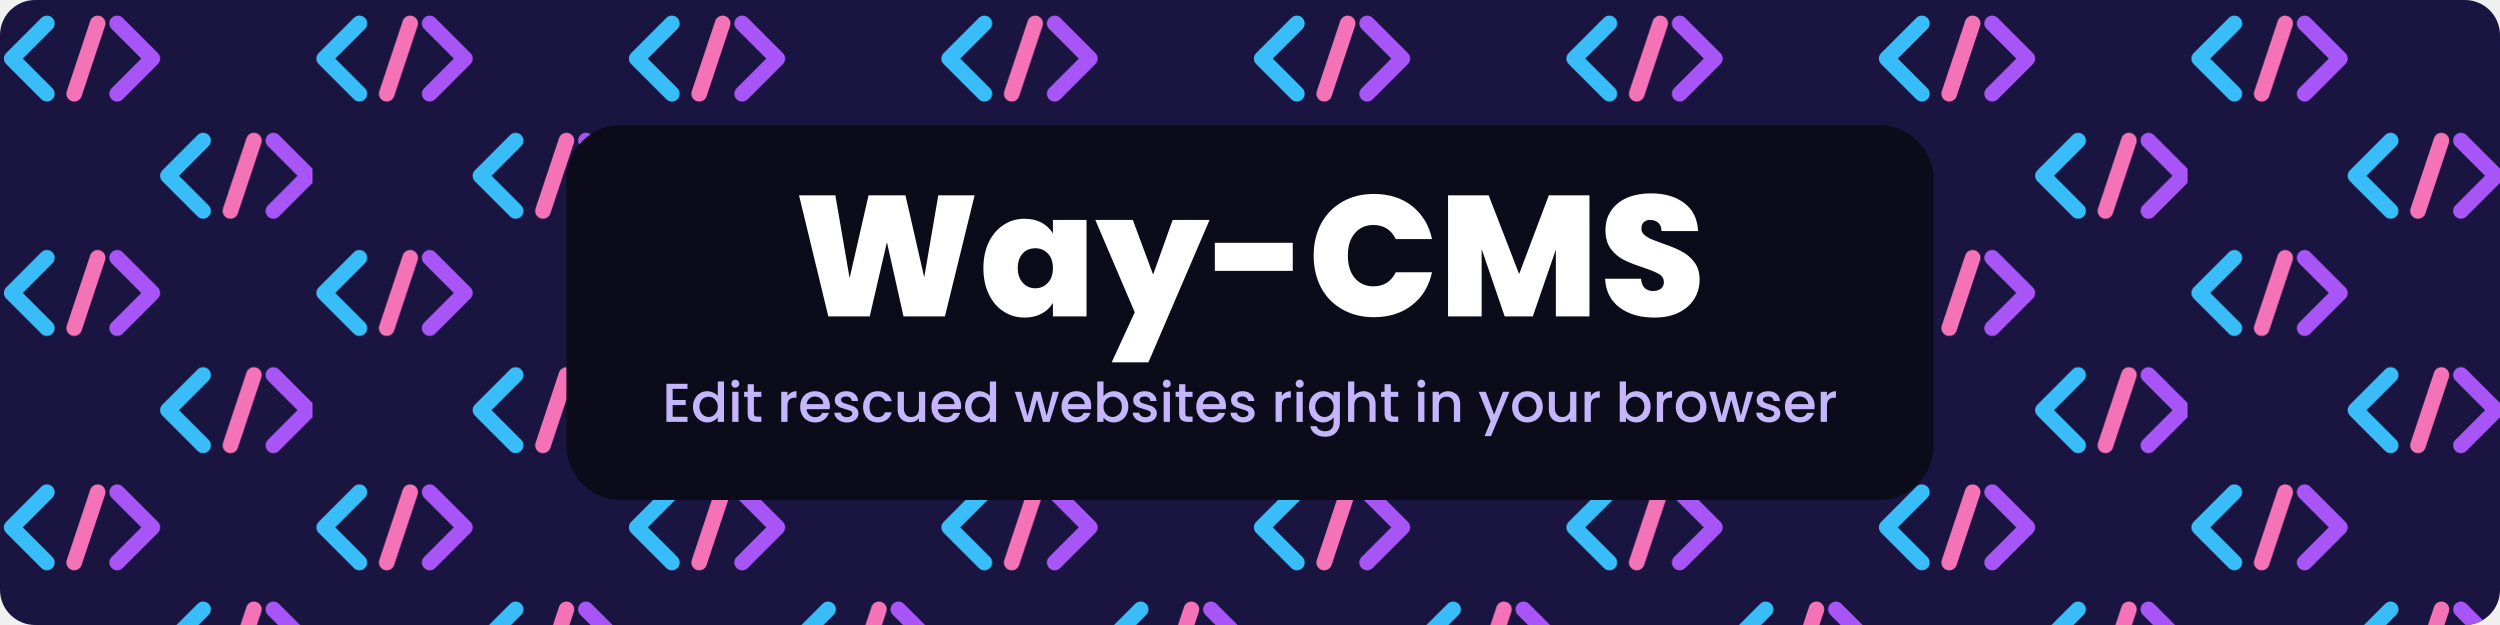
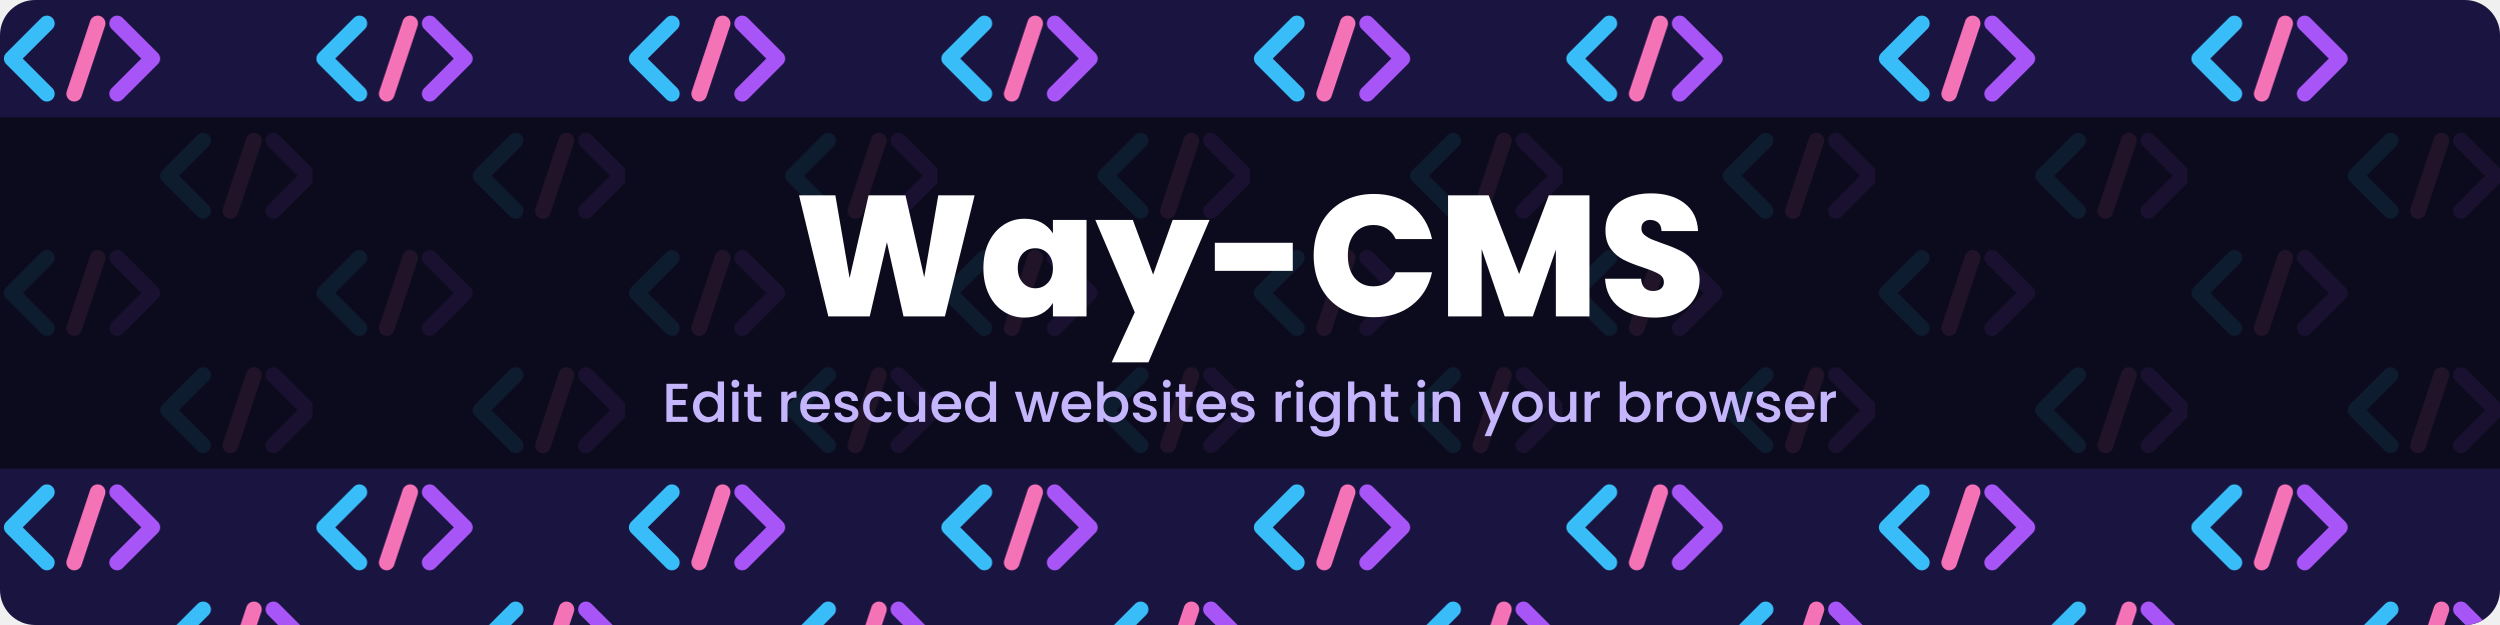
<svg xmlns="http://www.w3.org/2000/svg" viewBox="0 0 1280 320" width="1280" height="320" role="img" aria-label="Way-CMS">
  <defs>
    <clipPath id="c">
      <rect width="1280" height="320" rx="18" />
    </clipPath>
    <pattern id="p" width="160" height="120" patternUnits="userSpaceOnUse">
      <path d="M24,12 l-18,18 l18,18" fill="none" stroke="#38bdf8" stroke-width="8" stroke-linecap="round" stroke-linejoin="round" />
      <path d="M50,12 l-12,36" stroke="#f472b6" stroke-width="8" stroke-linecap="round" />
      <path d="M60,12 l18,18 l-18,18" fill="none" stroke="#a855f7" stroke-width="8" stroke-linecap="round" stroke-linejoin="round" />
      <path d="M104,72 l-18,18 l18,18" fill="none" stroke="#38bdf8" stroke-width="8" stroke-linecap="round" stroke-linejoin="round" />
      <path d="M130,72 l-12,36" stroke="#f472b6" stroke-width="8" stroke-linecap="round" />
      <path d="M140,72 l18,18 l-18,18" fill="none" stroke="#a855f7" stroke-width="8" stroke-linecap="round" stroke-linejoin="round" />
    </pattern>
  </defs>
  <g clip-path="url(#c)">
    <rect width="1280" height="320" fill="#1a1440" />
    <rect width="1280" height="320" fill="url(#p)" />
-     <rect x="290" y="64" width="700" height="192" rx="28" fill="#0b0b1a" />
+     <rect y="60" width="1280" height="180" fill="#0b0b1a" fill-opacity=".9" />
    <path fill="#fff" d="M499,100l-15.2,62l-21.2,0l-8.5,-38l-8.8,38l-21.2,0l-15,-62l18.6,0l7.3,42.4l9.7,-42.4l18.9,0l9.6,42l7.2,-42zm25.5,12q5.1,0 8.8,2q3.7,2.1 5.8,5.5l0,-6.9l17.2,0l0,49.4l-17.2,0l0,-6.9q-2.1,3.5 -5.8,5.5q-3.7,2 -8.8,2q-5.9,0 -10.6,-3.1q-4.8,-3 -7.6,-8.8q-2.8,-5.8 -2.8,-13.4q0,-7.7 2.8,-13.4q2.8,-5.7 7.6,-8.8q4.7,-3.1 10.6,-3.1zm5.6,15.1q-3.9,0 -6.4,2.6q-2.6,2.7 -2.6,7.6q0,4.7 2.6,7.5q2.5,2.8 6.4,2.8q3.8,0 6.4,-2.8q2.6,-2.7 2.6,-7.5q0,-4.8 -2.6,-7.5q-2.6,-2.7 -6.4,-2.7zm89.2,-14.5l-31.3,72.9l-18.8,0l11.8,-25.6l-20.2,-47.3l19.2,0l10.4,28l10,-28zm42.6,11.7l0,14.4l-39.9,0l0,-14.4zm41.5,-25q11.7,0 19.6,6.2q7.9,6.3 10.2,16.9l-18.6,0q-1.6,-3.5 -4.6,-5.4q-2.9,-1.8 -6.8,-1.8q-6,0 -9.6,4.3q-3.5,4.2 -3.5,11.3q0,7.3 3.5,11.5q3.6,4.3 9.6,4.3q3.9,0 6.8,-1.8q3,-1.9 4.6,-5.4l18.6,0q-2.3,10.6 -10.2,16.8q-7.9,6.2 -19.6,6.2q-9.1,0 -16.1,-4q-7.1,-4 -10.9,-11.1q-3.8,-7.2 -3.8,-16.5q0,-9.1 3.8,-16.3q3.8,-7.1 10.9,-11.2q7,-4 16.1,-4zm110.4,0.7l0,62l-17.2,0l0,-34.2l-11.8,34.2l-14.4,0l-11.8,-34.5l0,34.5l-17.2,0l0,-62l20.8,0l15.6,40.3l15.2,-40.3zm8,42.7l18.4,0q0.3,3.3 1.9,4.8q1.7,1.5 4.3,1.5q2.4,0 4,-1.2q1.5,-1.2 1.5,-3.3q0,-2.7 -2.5,-4.2q-2.6,-1.5 -8.3,-3.4q-6.1,-2 -9.8,-3.9q-3.8,-1.9 -6.5,-5.5q-2.8,-3.7 -2.8,-9.6q0,-6 3,-10.2q3,-4.3 8.2,-6.5q5.3,-2.2 12,-2.2q10.8,0 17.3,5.1q6.5,5 6.9,14.2l-18.7,0q-0.1,-2.9 -1.7,-4.3q-1.7,-1.4 -4.2,-1.4q-2,0 -3.2,1.2q-1.2,1.1 -1.2,3.2q0,1.8 1.3,3.1q1.4,1.2 3.4,2.2q2.1,0.9 6,2.3q5.9,2 9.7,4q3.9,2 6.6,5.5q2.8,3.6 2.8,9.1q0,5.5 -2.8,9.9q-2.7,4.4 -8,7q-5.2,2.5 -12.3,2.5q-10.9,0 -17.8,-5.1q-7,-5.2 -7.5,-14.8z" />
    <path fill="#c4b5fd" d="M344.4,199.1l0,5.7l6.7,0l0,2.6l-6.7,0l0,6l7.6,0l0,2.6l-10.8,0l0,-19.5l10.8,0l0,2.6zm17.7,1.2q1.6,0 3,0.7q1.5,0.6 2.4,1.7l0,-7.4l3.2,0l0,20.7l-3.2,0l0,-2.3q-0.8,1.1 -2.2,1.8q-1.4,0.8 -3.2,0.8q-2,0 -3.7,-1.1q-1.6,-1 -2.6,-2.8q-1,-1.9 -1,-4.2q0,-2.3 1,-4.1q1,-1.8 2.6,-2.8q1.7,-1 3.7,-1zm0.7,2.8q-1.2,0 -2.3,0.6q-1.1,0.6 -1.7,1.8q-0.7,1.1 -0.7,2.7q0,1.6 0.7,2.8q0.6,1.2 1.7,1.8q1.1,0.7 2.3,0.7q1.2,0 2.3,-0.6q1,-0.7 1.7,-1.8q0.7,-1.2 0.7,-2.8q0,-1.6 -0.7,-2.8q-0.7,-1.2 -1.7,-1.8q-1.1,-0.6 -2.3,-0.6zm11.7,-6.6q0,-0.9 0.5,-1.5q0.6,-0.6 1.5,-0.6q0.8,0 1.4,0.6q0.6,0.6 0.6,1.5q0,0.9 -0.6,1.4q-0.6,0.6 -1.4,0.6q-0.9,0 -1.5,-0.6q-0.5,-0.5 -0.5,-1.4zm3.6,4.1l0,15.4l-3.2,0l0,-15.4zm7.9,2.6l0,8.5q0,0.9 0.4,1.3q0.4,0.3 1.4,0.3l2,0l0,2.7l-2.6,0q-2.1,0 -3.3,-1q-1.1,-1 -1.1,-3.3l0,-8.5l-1.8,0l0,-2.6l1.8,0l0,-3.9l3.2,0l0,3.9l3.8,0l0,2.6zm21.8,-2.9l0,3.3l-0.8,0q-1.9,0 -2.9,1q-0.9,0.9 -0.9,3.3l0,8.1l-3.2,0l0,-15.4l3.2,0l0,2.2q0.7,-1.2 1.8,-1.8q1.2,-0.7 2.8,-0.7zm16.9,9.2l-11.7,0q0.1,1.8 1.3,2.9q1.3,1.2 3.1,1.2q2.5,0 3.6,-2.2l3.4,0q-0.7,2.1 -2.5,3.5q-1.8,1.4 -4.5,1.4q-2.3,0 -4,-1q-1.8,-1 -2.7,-2.8q-1,-1.8 -1,-4.2q0,-2.4 0.9,-4.2q1,-1.8 2.7,-2.8q1.8,-1 4.1,-1q2.1,0 3.8,1q1.8,0.9 2.7,2.6q1,1.8 1,4q0,0.9 -0.2,1.6zm-3.2,-2.6q0,-1.8 -1.2,-2.8q-1.3,-1.1 -3.1,-1.1q-1.6,0 -2.8,1.1q-1.2,1 -1.4,2.8zm5.7,4.4l3.3,0q0,0.9 0.9,1.6q0.9,0.7 2.1,0.7q1.4,0 2.1,-0.6q0.8,-0.5 0.8,-1.3q0,-0.9 -0.9,-1.3q-0.8,-0.4 -2.6,-0.9q-1.7,-0.5 -2.8,-0.9q-1.1,-0.5 -1.9,-1.4q-0.8,-0.9 -0.8,-2.4q0,-1.3 0.7,-2.3q0.8,-1 2.1,-1.6q1.4,-0.6 3.1,-0.6q2.7,0 4.3,1.4q1.6,1.3 1.7,3.6l-3.2,0q-0.1,-1.1 -0.8,-1.7q-0.8,-0.6 -2.1,-0.6q-1.2,0 -1.9,0.5q-0.7,0.5 -0.7,1.2q0,0.7 0.5,1.1q0.4,0.4 1.1,0.6q0.6,0.3 1.9,0.6q1.7,0.5 2.7,0.9q1.1,0.5 1.9,1.4q0.8,0.9 0.8,2.4q0,1.3 -0.7,2.3q-0.8,1.1 -2.1,1.7q-1.3,0.6 -3.1,0.6q-1.8,0 -3.3,-0.7q-1.4,-0.7 -2.2,-1.8q-0.9,-1.1 -0.9,-2.5zm22.2,-11q2.8,0 4.7,1.4q1.8,1.3 2.5,3.7l-3.5,0q-0.4,-1.1 -1.3,-1.7q-1,-0.7 -2.4,-0.7q-1.9,0 -3.1,1.4q-1.1,1.4 -1.1,3.9q0,2.5 1.1,3.9q1.2,1.4 3.1,1.4q2.8,0 3.7,-2.5l3.5,0q-0.7,2.4 -2.6,3.8q-1.8,1.4 -4.6,1.4q-2.2,0 -3.9,-1q-1.7,-1 -2.6,-2.8q-1,-1.8 -1,-4.2q0,-2.4 1,-4.2q0.9,-1.8 2.6,-2.8q1.7,-1 3.9,-1zm24.3,0.3l0,15.4l-3.2,0l0,-1.8q-0.7,0.9 -1.9,1.5q-1.3,0.5 -2.6,0.5q-1.9,0 -3.3,-0.7q-1.4,-0.8 -2.3,-2.3q-0.8,-1.5 -0.8,-3.6l0,-9l3.2,0l0,8.6q0,2 1,3.1q1,1.2 2.8,1.2q1.8,0 2.9,-1.2q1,-1.1 1,-3.1l0,-8.6zm18.2,8.9l-11.7,0q0.1,1.8 1.3,2.9q1.3,1.2 3.1,1.2q2.5,0 3.6,-2.2l3.4,0q-0.7,2.1 -2.5,3.5q-1.8,1.4 -4.5,1.4q-2.3,0 -4,-1q-1.8,-1 -2.7,-2.8q-1,-1.8 -1,-4.2q0,-2.4 0.9,-4.2q1,-1.8 2.7,-2.8q1.8,-1 4.1,-1q2.1,0 3.8,1q1.8,0.9 2.7,2.6q1,1.8 1,4q0,0.9 -0.2,1.6zm-3.2,-2.6q0,-1.8 -1.2,-2.8q-1.3,-1.1 -3.1,-1.1q-1.6,0 -2.8,1.1q-1.2,1 -1.4,2.8zm12.7,-6.6q1.6,0 3,0.7q1.5,0.6 2.4,1.7l0,-7.4l3.2,0l0,20.7l-3.2,0l0,-2.3q-0.8,1.1 -2.2,1.8q-1.4,0.8 -3.2,0.8q-2,0 -3.7,-1.1q-1.6,-1 -2.6,-2.8q-1,-1.9 -1,-4.2q0,-2.3 1,-4.1q1,-1.8 2.6,-2.8q1.7,-1 3.7,-1zm0.7,2.8q-1.2,0 -2.3,0.6q-1.1,0.6 -1.7,1.8q-0.7,1.1 -0.7,2.7q0,1.6 0.7,2.8q0.6,1.2 1.7,1.8q1.1,0.7 2.3,0.7q1.2,0 2.3,-0.6q1,-0.7 1.7,-1.8q0.7,-1.2 0.7,-2.8q0,-1.6 -0.7,-2.8q-0.7,-1.2 -1.7,-1.8q-1.1,-0.6 -2.3,-0.6zm40.1,-2.5l-4.8,15.4l-3.4,0l-3.1,-11.4l-3.1,11.4l-3.3,0l-4.9,-15.4l3.3,0l3.2,12.4l3.3,-12.4l3.3,0l3.2,12.3l3.1,-12.3zm16.4,8.9l-11.8,0q0.1,1.8 1.4,2.9q1.2,1.2 3,1.2q2.6,0 3.6,-2.2l3.5,0q-0.7,2.1 -2.6,3.5q-1.8,1.4 -4.5,1.4q-2.2,0 -4,-1q-1.7,-1 -2.7,-2.8q-1,-1.8 -1,-4.2q0,-2.4 1,-4.2q0.9,-1.8 2.7,-2.8q1.7,-1 4,-1q2.2,0 3.9,1q1.7,0.9 2.7,2.6q0.9,1.8 0.9,4q0,0.9 -0.1,1.6zm-3.2,-2.6q-0.1,-1.8 -1.3,-2.8q-1.2,-1.1 -3,-1.1q-1.7,0 -2.9,1.1q-1.1,1 -1.4,2.8zm15,-6.6q2,0 3.7,1q1.7,1 2.6,2.8q1,1.8 1,4.1q0,2.3 -1,4.2q-0.9,1.8 -2.6,2.8q-1.7,1.1 -3.7,1.1q-1.8,0 -3.2,-0.7q-1.4,-0.7 -2.2,-1.8l0,2.2l-3.2,0l0,-20.7l3.2,0l0,7.6q0.8,-1.2 2.3,-1.9q1.4,-0.7 3.1,-0.7zm-0.7,2.8q-1.2,0 -2.3,0.6q-1.1,0.6 -1.7,1.8q-0.7,1.2 -0.7,2.8q0,1.6 0.7,2.8q0.6,1.1 1.7,1.8q1.1,0.6 2.3,0.6q1.2,0 2.3,-0.7q1.1,-0.6 1.8,-1.8q0.6,-1.2 0.6,-2.8q0,-1.6 -0.6,-2.7q-0.7,-1.2 -1.8,-1.8q-1.1,-0.6 -2.3,-0.6zm10.3,8.2l3.3,0q0.1,0.9 0.9,1.6q0.9,0.7 2.2,0.7q1.3,0 2.1,-0.6q0.7,-0.5 0.7,-1.3q0,-0.9 -0.8,-1.3q-0.9,-0.4 -2.6,-0.9q-1.8,-0.5 -2.9,-0.9q-1.1,-0.5 -1.9,-1.4q-0.8,-0.9 -0.8,-2.4q0,-1.3 0.8,-2.3q0.7,-1 2,-1.6q1.4,-0.6 3.2,-0.6q2.6,0 4.2,1.4q1.6,1.3 1.7,3.6l-3.2,0q0,-1.1 -0.8,-1.7q-0.8,-0.6 -2,-0.6q-1.3,0 -2,0.5q-0.6,0.5 -0.6,1.2q0,0.7 0.4,1.1q0.5,0.4 1.1,0.6q0.6,0.3 1.9,0.6q1.7,0.5 2.8,0.9q1,0.5 1.8,1.4q0.8,0.9 0.8,2.4q0,1.3 -0.7,2.3q-0.7,1.1 -2.1,1.7q-1.3,0.6 -3.1,0.6q-1.8,0 -3.2,-0.7q-1.5,-0.7 -2.3,-1.8q-0.9,-1.1 -0.9,-2.5zm15.4,-14.8q0,-0.9 0.5,-1.5q0.6,-0.6 1.5,-0.6q0.8,0 1.4,0.6q0.6,0.6 0.6,1.5q0,0.9 -0.6,1.4q-0.6,0.6 -1.4,0.6q-0.9,0 -1.5,-0.6q-0.5,-0.5 -0.5,-1.4zm3.6,4.1l0,15.4l-3.2,0l0,-15.4zm7.9,2.6l0,8.5q0,0.9 0.4,1.3q0.4,0.3 1.4,0.3l1.9,0l0,2.7l-2.5,0q-2.1,0 -3.3,-1q-1.1,-1 -1.1,-3.3l0,-8.5l-1.8,0l0,-2.6l1.8,0l0,-3.9l3.2,0l0,3.9l3.7,0l0,2.6zm20.7,6.3l-11.8,0q0.2,1.8 1.4,2.9q1.2,1.2 3,1.2q2.6,0 3.7,-2.2l3.4,0q-0.7,2.1 -2.5,3.5q-1.9,1.4 -4.6,1.4q-2.2,0 -3.9,-1q-1.8,-1 -2.8,-2.8q-1,-1.8 -1,-4.2q0,-2.4 1,-4.2q1,-1.8 2.7,-2.8q1.8,-1 4,-1q2.2,0 3.9,1q1.7,0.9 2.7,2.6q0.9,1.8 0.9,4q0,0.9 -0.1,1.6zm-3.2,-2.6q0,-1.8 -1.3,-2.8q-1.2,-1.1 -3,-1.1q-1.7,0 -2.8,1.1q-1.2,1 -1.4,2.8zm5.6,4.4l3.3,0q0.1,0.9 1,1.6q0.8,0.7 2.1,0.7q1.3,0 2.1,-0.6q0.7,-0.5 0.7,-1.3q0,-0.9 -0.8,-1.3q-0.8,-0.4 -2.6,-0.9q-1.7,-0.5 -2.8,-0.9q-1.1,-0.5 -1.9,-1.4q-0.8,-0.9 -0.8,-2.4q0,-1.3 0.7,-2.3q0.7,-1 2.1,-1.6q1.3,-0.6 3.1,-0.6q2.6,0 4.2,1.4q1.7,1.3 1.8,3.6l-3.2,0q-0.1,-1.1 -0.9,-1.7q-0.7,-0.6 -2,-0.6q-1.3,0 -1.9,0.5q-0.7,0.5 -0.7,1.2q0,0.7 0.4,1.1q0.5,0.4 1.1,0.6q0.7,0.3 1.9,0.6q1.7,0.5 2.8,0.9q1.1,0.5 1.9,1.4q0.7,0.9 0.8,2.4q0,1.3 -0.8,2.3q-0.7,1.1 -2,1.7q-1.4,0.6 -3.1,0.6q-1.9,0 -3.3,-0.7q-1.4,-0.7 -2.3,-1.8q-0.8,-1.1 -0.9,-2.5zm30.9,-11l0,3.3l-0.8,0q-1.9,0 -2.9,1q-0.9,0.9 -0.9,3.3l0,8.1l-3.2,0l0,-15.4l3.2,0l0,2.2q0.7,-1.2 1.8,-1.8q1.2,-0.7 2.8,-0.7zm2.5,-3.8q0,-0.9 0.6,-1.5q0.6,-0.6 1.5,-0.6q0.8,0 1.4,0.6q0.6,0.6 0.6,1.5q0,0.9 -0.6,1.4q-0.6,0.6 -1.4,0.6q-0.9,0 -1.5,-0.6q-0.6,-0.5 -0.6,-1.4zm3.6,4.1l0,15.4l-3.2,0l0,-15.4zm15.8,2.2l0,-2.2l3.2,0l0,15.7q0,2.1 -0.9,3.7q-0.9,1.7 -2.6,2.7q-1.7,0.9 -4,0.9q-3.1,0 -5.2,-1.5q-2.1,-1.4 -2.4,-3.9l3.2,0q0.4,1.2 1.5,1.9q1.2,0.7 2.9,0.7q1.9,0 3.1,-1.1q1.2,-1.2 1.2,-3.4l0,-2.6q-0.8,1.1 -2.2,1.8q-1.4,0.8 -3.1,0.8q-2.1,0 -3.7,-1.1q-1.7,-1 -2.7,-2.8q-0.9,-1.9 -0.9,-4.2q0,-2.3 0.9,-4.1q1,-1.8 2.7,-2.8q1.6,-1 3.7,-1q1.7,0 3.1,0.7q1.4,0.7 2.2,1.8zm-4.7,0.3q-1.2,0 -2.3,0.6q-1,0.6 -1.7,1.8q-0.7,1.1 -0.7,2.7q0,1.6 0.7,2.8q0.7,1.2 1.7,1.8q1.1,0.7 2.3,0.7q1.3,0 2.3,-0.6q1.1,-0.7 1.7,-1.8q0.7,-1.2 0.7,-2.8q0,-1.6 -0.7,-2.8q-0.6,-1.2 -1.7,-1.8q-1,-0.6 -2.3,-0.6zm26.2,3.8l0,9.1l-3.1,0l0,-8.6q0,-2.1 -1.1,-3.2q-1,-1.1 -2.8,-1.1q-1.8,0 -2.8,1.1q-1.1,1.1 -1.1,3.2l0,8.6l-3.2,0l0,-20.7l3.2,0l0,7.1q0.8,-1 2.1,-1.5q1.2,-0.6 2.7,-0.6q1.8,0 3.1,0.8q1.4,0.7 2.2,2.2q0.8,1.5 0.8,3.6zm7.8,-3.7l0,8.5q0,0.9 0.4,1.3q0.4,0.3 1.4,0.3l2,0l0,2.7l-2.6,0q-2.1,0 -3.3,-1q-1.1,-1 -1.1,-3.3l0,-8.5l-1.8,0l0,-2.6l1.8,0l0,-3.9l3.2,0l0,3.9l3.8,0l0,2.6zm13.6,-6.7q0,-0.9 0.6,-1.5q0.5,-0.6 1.4,-0.6q0.9,0 1.4,0.6q0.6,0.6 0.6,1.5q0,0.9 -0.6,1.4q-0.5,0.6 -1.4,0.6q-0.9,0 -1.4,-0.6q-0.6,-0.5 -0.6,-1.4zm3.6,4.1l0,15.4l-3.2,0l0,-15.4zm18.3,6.3l0,9.1l-3.2,0l0,-8.6q0,-2.1 -1,-3.2q-1,-1.1 -2.8,-1.1q-1.8,0 -2.9,1.1q-1,1.1 -1,3.2l0,8.6l-3.2,0l0,-15.4l3.2,0l0,1.7q0.8,-0.9 2,-1.4q1.2,-0.6 2.6,-0.6q1.8,0 3.2,0.8q1.5,0.7 2.3,2.2q0.8,1.5 0.8,3.6zm25.2,-6.3l-9.4,22.7l-3.3,0l3.1,-7.6l-6.1,-15.1l3.6,0l4.3,11.7l4.5,-11.7zm1.4,7.7q0,-2.4 1,-4.2q1.1,-1.8 2.9,-2.8q1.7,-1 4,-1q2.2,0 4,1q1.8,1 2.8,2.8q1,1.8 1,4.2q0,2.3 -1,4.1q-1.1,1.9 -2.9,2.9q-1.9,1 -4.1,1q-2.2,0 -3.9,-1q-1.8,-1 -2.8,-2.8q-1,-1.8 -1,-4.2zm12.5,0q0,-1.7 -0.7,-2.9q-0.6,-1.1 -1.7,-1.7q-1.1,-0.6 -2.3,-0.6q-1.2,0 -2.3,0.6q-1,0.6 -1.6,1.7q-0.7,1.2 -0.7,2.9q0,2.5 1.3,3.8q1.3,1.4 3.2,1.4q1.3,0 2.3,-0.6q1.1,-0.6 1.8,-1.8q0.7,-1.1 0.7,-2.8zm20.4,-7.7l0,15.4l-3.2,0l0,-1.8q-0.8,0.9 -2,1.5q-1.2,0.5 -2.6,0.5q-1.8,0 -3.3,-0.7q-1.4,-0.8 -2.2,-2.3q-0.8,-1.5 -0.8,-3.6l0,-9l3.1,0l0,8.6q0,2 1.1,3.1q1,1.2 2.8,1.2q1.8,0 2.8,-1.2q1.1,-1.1 1.1,-3.1l0,-8.6zm12,-0.3l0,3.3l-0.8,0q-1.9,0 -2.9,1q-0.9,0.9 -0.9,3.3l0,8.1l-3.2,0l0,-15.4l3.2,0l0,2.2q0.7,-1.2 1.8,-1.8q1.2,-0.7 2.8,-0.7zm18.8,0q2,0 3.7,1q1.6,1 2.6,2.8q0.9,1.8 0.9,4.1q0,2.3 -0.9,4.2q-1,1.8 -2.7,2.8q-1.6,1.1 -3.6,1.1q-1.8,0 -3.2,-0.7q-1.4,-0.7 -2.2,-1.8l0,2.2l-3.2,0l0,-20.7l3.2,0l0,7.6q0.8,-1.2 2.2,-1.9q1.4,-0.7 3.2,-0.7zm-0.7,2.8q-1.2,0 -2.3,0.6q-1.1,0.6 -1.8,1.8q-0.6,1.2 -0.6,2.8q0,1.6 0.6,2.8q0.7,1.1 1.8,1.8q1.1,0.6 2.3,0.6q1.2,0 2.3,-0.7q1.1,-0.6 1.7,-1.8q0.7,-1.2 0.7,-2.8q0,-1.6 -0.7,-2.7q-0.6,-1.2 -1.7,-1.8q-1.1,-0.6 -2.3,-0.6zm18.9,-2.8l0,3.3l-0.8,0q-1.9,0 -2.9,1q-0.9,0.9 -0.9,3.3l0,8.1l-3.2,0l0,-15.4l3.2,0l0,2.2q0.7,-1.2 1.8,-1.8q1.2,-0.7 2.8,-0.7zm1.9,8q0,-2.4 1,-4.2q1.1,-1.8 2.9,-2.8q1.8,-1 4,-1q2.2,0 4,1q1.8,1 2.8,2.8q1,1.8 1,4.2q0,2.3 -1,4.1q-1.1,1.9 -2.9,2.9q-1.9,1 -4.1,1q-2.2,0 -3.9,-1q-1.8,-1 -2.8,-2.8q-1,-1.8 -1,-4.2zm12.5,0q0,-1.7 -0.7,-2.9q-0.6,-1.1 -1.7,-1.7q-1.1,-0.6 -2.3,-0.6q-1.2,0 -2.3,0.6q-1,0.6 -1.6,1.7q-0.7,1.2 -0.7,2.9q0,2.5 1.3,3.8q1.3,1.4 3.2,1.4q1.3,0 2.3,-0.6q1.1,-0.6 1.8,-1.8q0.7,-1.1 0.7,-2.8zm27.1,-7.7l-4.8,15.4l-3.3,0l-3.1,-11.4l-3.1,11.4l-3.4,0l-4.8,-15.4l3.2,0l3.2,12.4l3.3,-12.4l3.4,0l3.1,12.3l3.2,-12.3zm1.6,10.7l3.3,0q0,0.9 0.9,1.6q0.9,0.7 2.1,0.7q1.4,0 2.1,-0.6q0.8,-0.5 0.8,-1.3q0,-0.9 -0.9,-1.3q-0.8,-0.4 -2.6,-0.9q-1.7,-0.5 -2.8,-0.9q-1.1,-0.5 -1.9,-1.4q-0.8,-0.9 -0.8,-2.4q0,-1.3 0.7,-2.3q0.8,-1 2.1,-1.6q1.4,-0.6 3.1,-0.6q2.7,0 4.3,1.4q1.6,1.3 1.7,3.6l-3.2,0q-0.1,-1.1 -0.8,-1.7q-0.8,-0.6 -2.1,-0.6q-1.2,0 -1.9,0.5q-0.7,0.5 -0.7,1.2q0,0.7 0.5,1.1q0.4,0.4 1.1,0.6q0.6,0.3 1.9,0.6q1.7,0.5 2.7,0.9q1.1,0.5 1.9,1.4q0.8,0.9 0.8,2.4q0,1.3 -0.7,2.3q-0.8,1.1 -2.1,1.7q-1.3,0.6 -3.1,0.6q-1.8,0 -3.3,-0.7q-1.4,-0.7 -2.2,-1.8q-0.9,-1.1 -0.9,-2.5zm29.8,-1.8l-11.8,0q0.1,1.8 1.4,2.9q1.2,1.2 3,1.2q2.6,0 3.6,-2.2l3.5,0q-0.7,2.1 -2.6,3.5q-1.8,1.4 -4.5,1.4q-2.2,0 -4,-1q-1.7,-1 -2.7,-2.8q-1,-1.8 -1,-4.2q0,-2.4 0.9,-4.2q1,-1.8 2.8,-2.8q1.7,-1 4,-1q2.2,0 3.9,1q1.7,0.9 2.6,2.6q1,1.8 1,4q0,0.9 -0.1,1.6zm-3.2,-2.6q-0.1,-1.8 -1.3,-2.8q-1.2,-1.1 -3.1,-1.1q-1.6,0 -2.8,1.1q-1.2,1 -1.4,2.8zm14.2,-6.6l0,3.3l-0.8,0q-1.9,0 -2.8,1q-1,0.9 -1,3.3l0,8.1l-3.2,0l0,-15.4l3.2,0l0,2.2q0.7,-1.2 1.9,-1.8q1.1,-0.7 2.7,-0.7z" />
  </g>
</svg>
